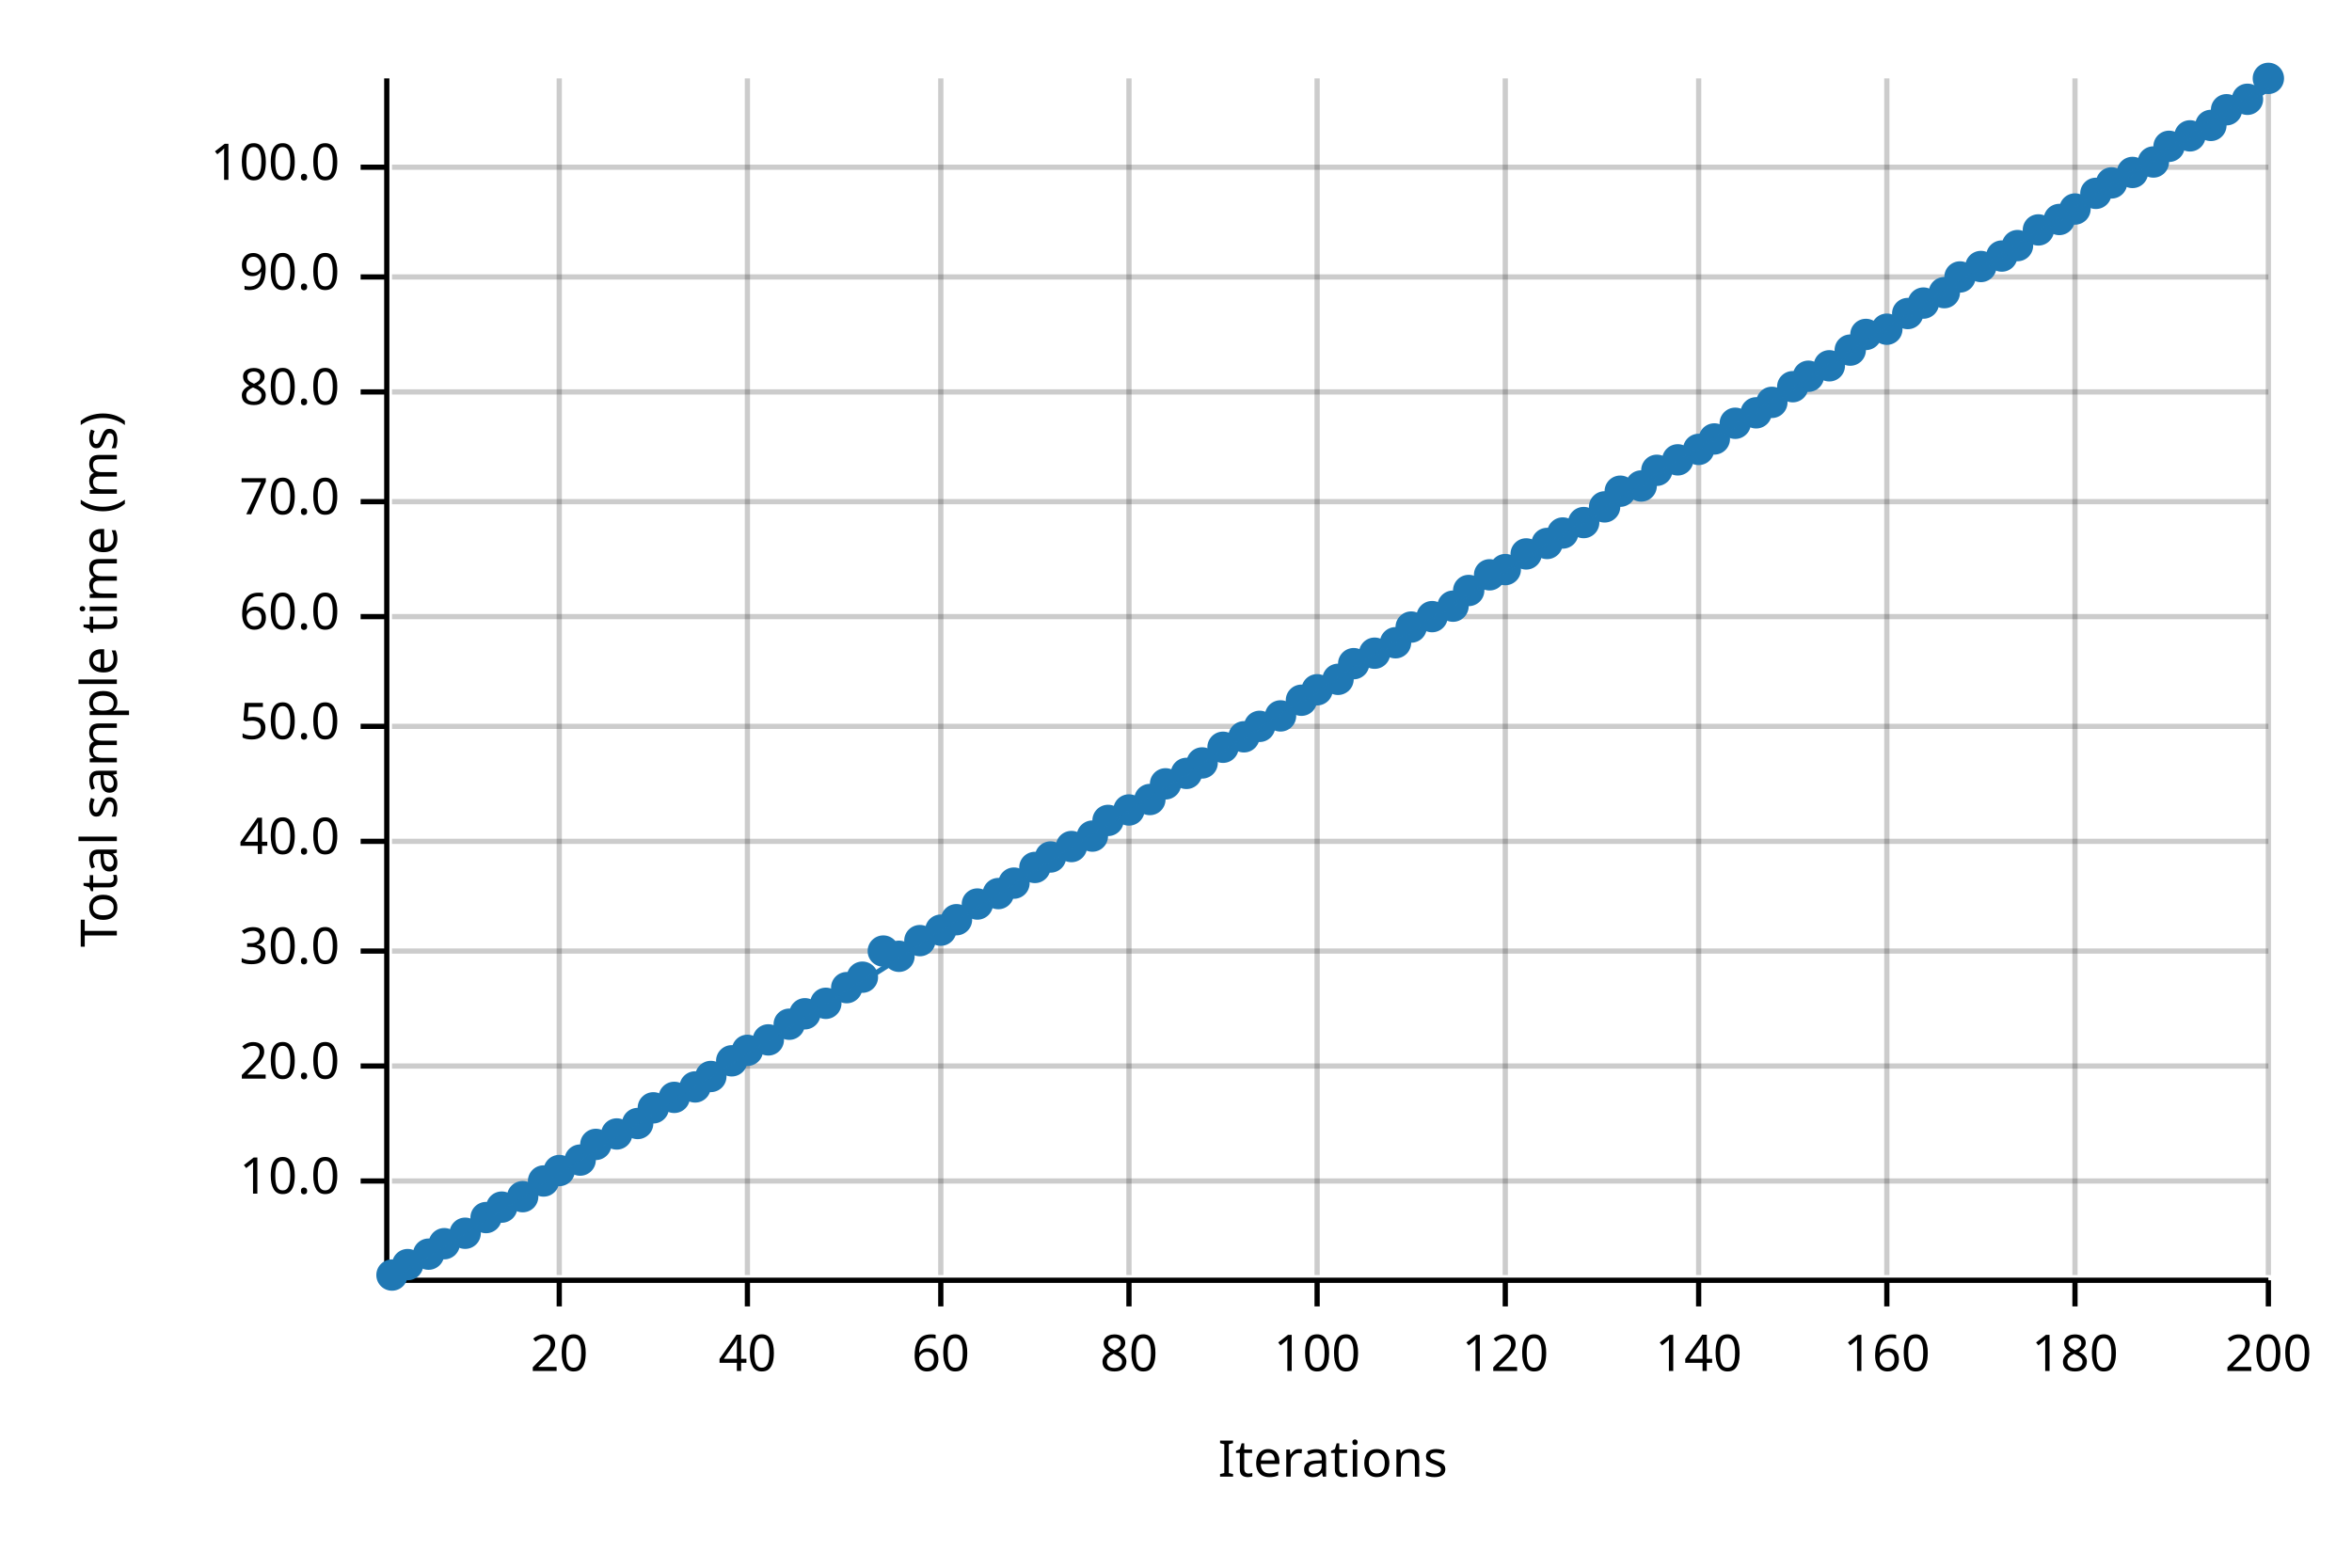
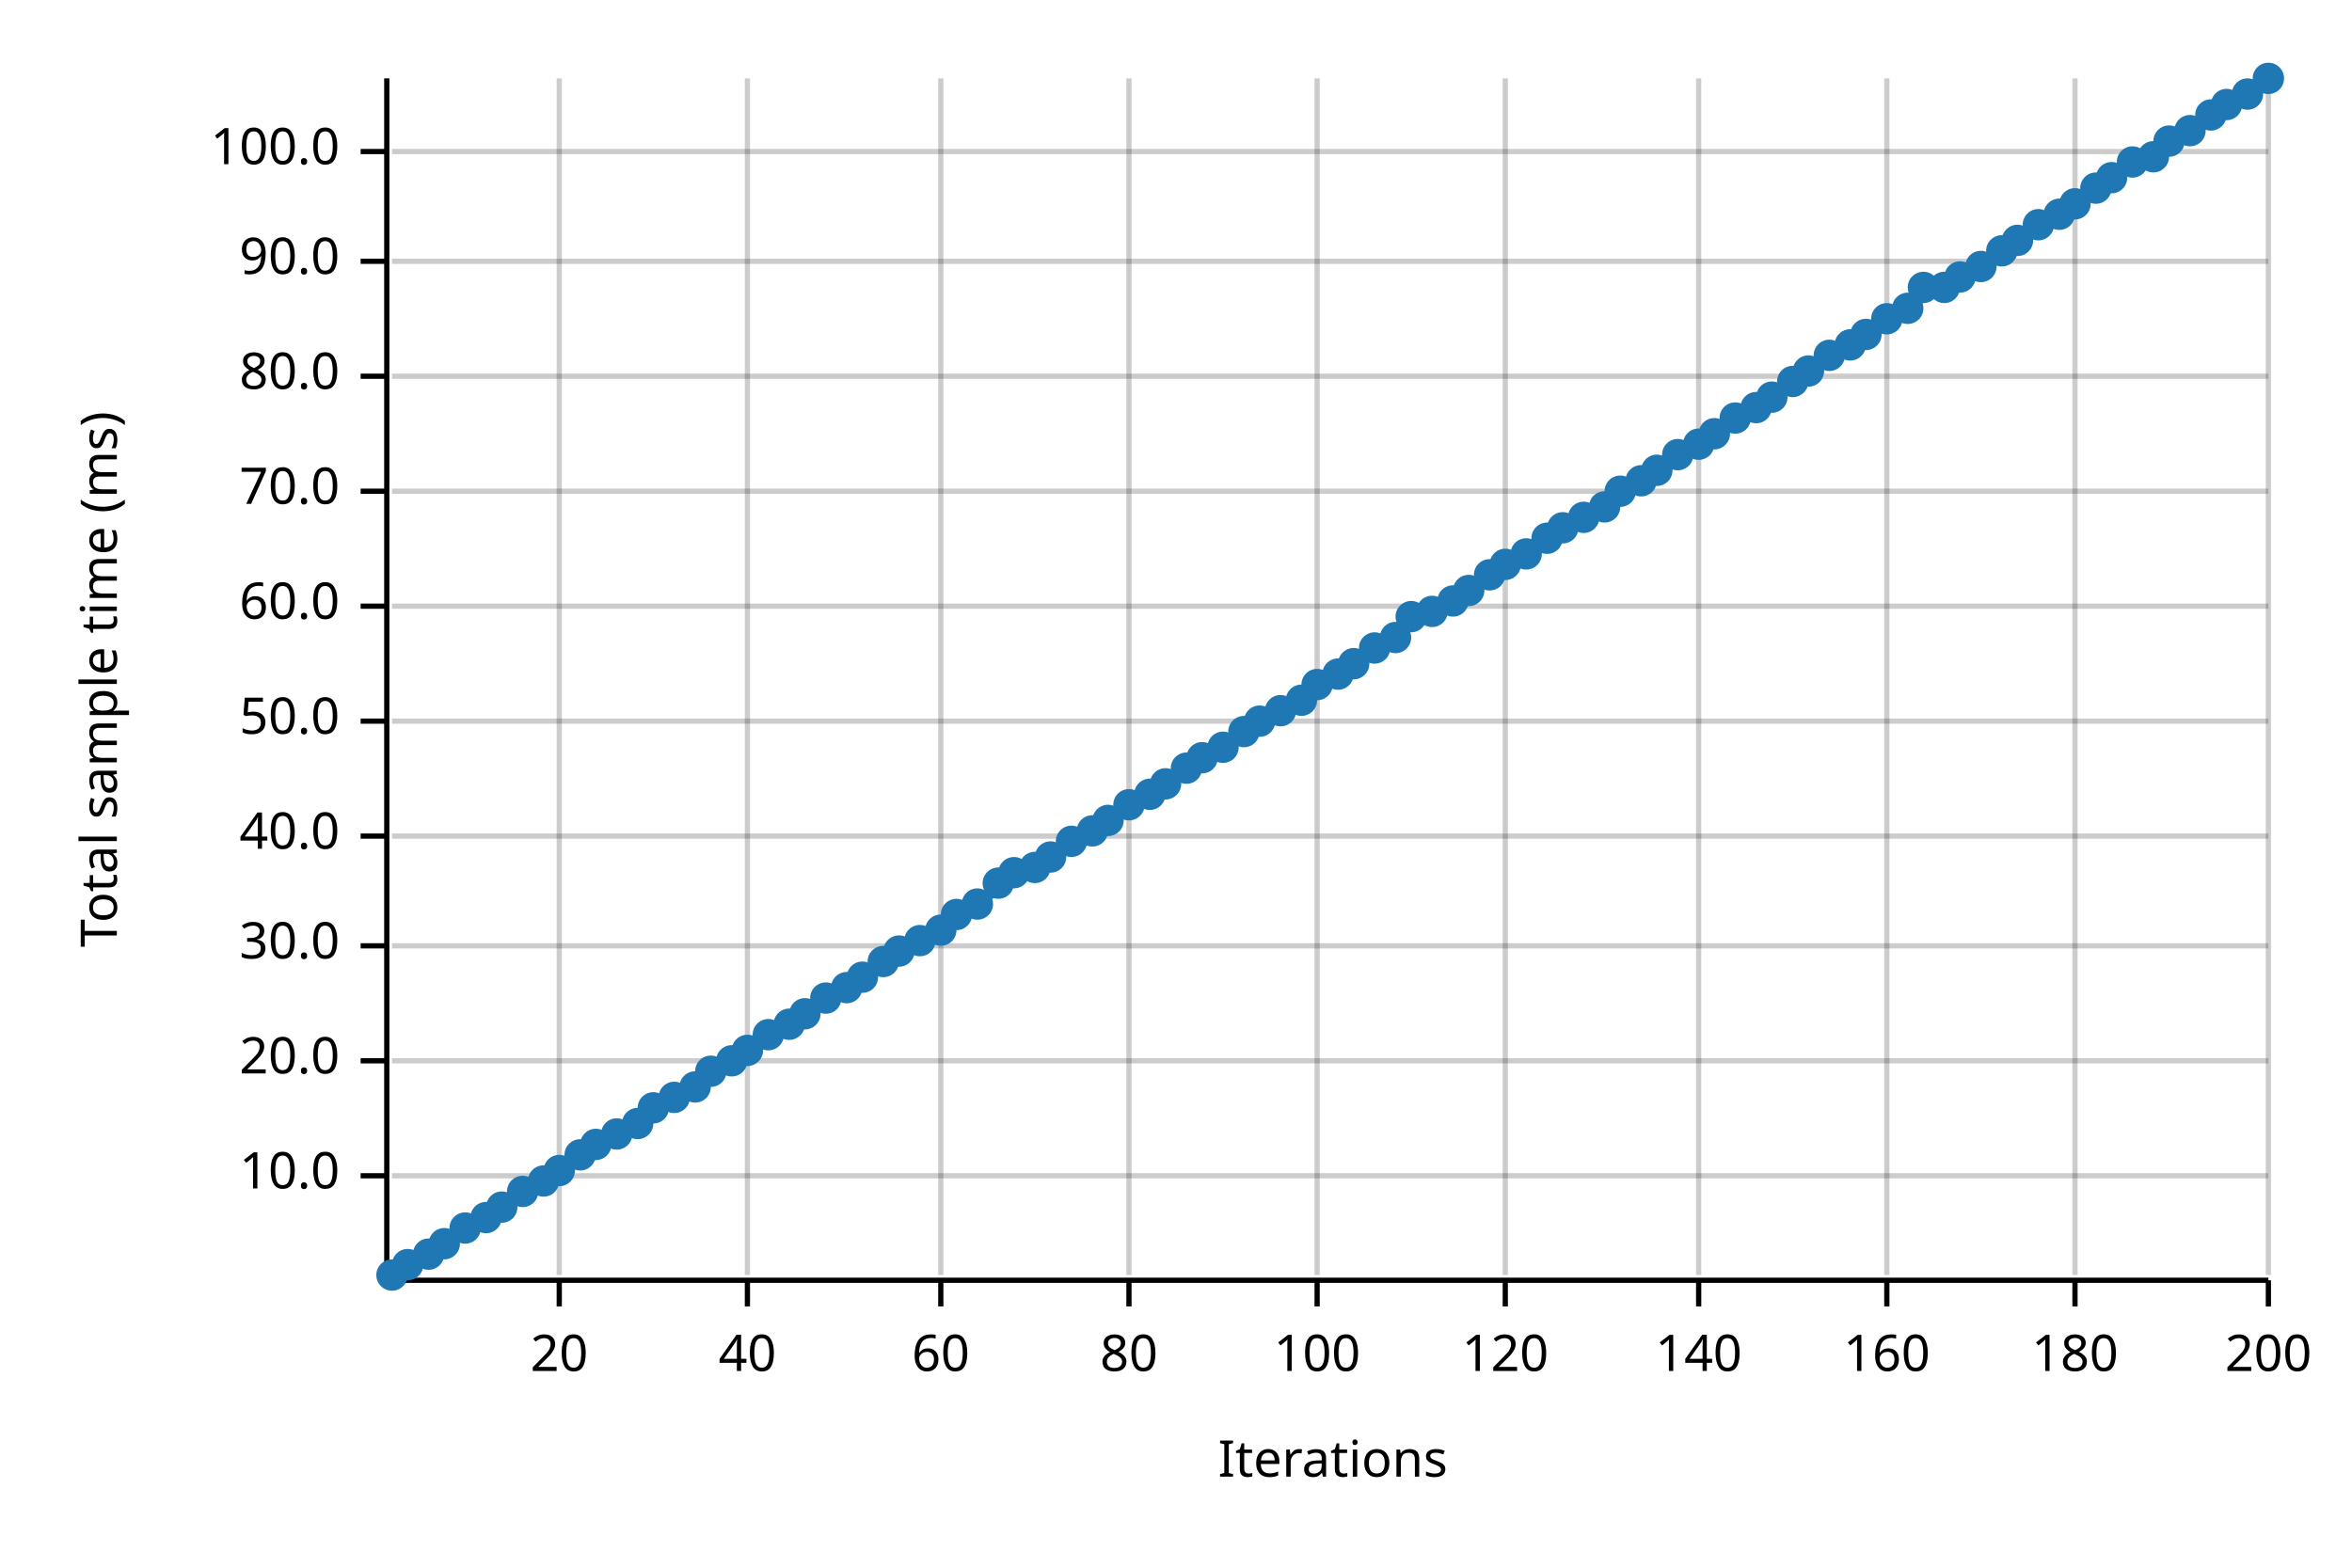
<svg xmlns="http://www.w3.org/2000/svg" width="450" height="300" viewBox="0 0 450 300">
  <text x="15" y="130" dy="0.76em" text-anchor="middle" font-family="sans-serif" font-size="9.677" opacity="1" fill="#000000" transform="rotate(270, 15, 130)">
Total sample time (ms)
</text>
  <text x="255" y="285" dy="-0.5ex" text-anchor="middle" font-family="sans-serif" font-size="9.677" opacity="1" fill="#000000">
Iterations
</text>
  <line opacity="0.2" stroke="#000000" stroke-width="1" x1="107" y1="244" x2="107" y2="15" />
  <line opacity="0.2" stroke="#000000" stroke-width="1" x1="143" y1="244" x2="143" y2="15" />
  <line opacity="0.2" stroke="#000000" stroke-width="1" x1="180" y1="244" x2="180" y2="15" />
  <line opacity="0.2" stroke="#000000" stroke-width="1" x1="216" y1="244" x2="216" y2="15" />
  <line opacity="0.2" stroke="#000000" stroke-width="1" x1="252" y1="244" x2="252" y2="15" />
  <line opacity="0.2" stroke="#000000" stroke-width="1" x1="288" y1="244" x2="288" y2="15" />
  <line opacity="0.2" stroke="#000000" stroke-width="1" x1="325" y1="244" x2="325" y2="15" />
  <line opacity="0.2" stroke="#000000" stroke-width="1" x1="361" y1="244" x2="361" y2="15" />
  <line opacity="0.2" stroke="#000000" stroke-width="1" x1="397" y1="244" x2="397" y2="15" />
  <line opacity="0.2" stroke="#000000" stroke-width="1" x1="434" y1="244" x2="434" y2="15" />
-   <line opacity="0.2" stroke="#000000" stroke-width="1" x1="75" y1="226" x2="434" y2="226" />
-   <line opacity="0.2" stroke="#000000" stroke-width="1" x1="75" y1="204" x2="434" y2="204" />
-   <line opacity="0.2" stroke="#000000" stroke-width="1" x1="75" y1="182" x2="434" y2="182" />
-   <line opacity="0.2" stroke="#000000" stroke-width="1" x1="75" y1="161" x2="434" y2="161" />
-   <line opacity="0.2" stroke="#000000" stroke-width="1" x1="75" y1="139" x2="434" y2="139" />
-   <line opacity="0.2" stroke="#000000" stroke-width="1" x1="75" y1="118" x2="434" y2="118" />
-   <line opacity="0.2" stroke="#000000" stroke-width="1" x1="75" y1="96" x2="434" y2="96" />
-   <line opacity="0.2" stroke="#000000" stroke-width="1" x1="75" y1="75" x2="434" y2="75" />
-   <line opacity="0.2" stroke="#000000" stroke-width="1" x1="75" y1="53" x2="434" y2="53" />
-   <line opacity="0.2" stroke="#000000" stroke-width="1" x1="75" y1="32" x2="434" y2="32" />
+   <line opacity="0.2" stroke="#000000" stroke-width="1" x1="75" y1="225" x2="434" y2="225" />
+   <line opacity="0.2" stroke="#000000" stroke-width="1" x1="75" y1="203" x2="434" y2="203" />
+   <line opacity="0.2" stroke="#000000" stroke-width="1" x1="75" y1="181" x2="434" y2="181" />
+   <line opacity="0.2" stroke="#000000" stroke-width="1" x1="75" y1="160" x2="434" y2="160" />
+   <line opacity="0.2" stroke="#000000" stroke-width="1" x1="75" y1="138" x2="434" y2="138" />
+   <line opacity="0.2" stroke="#000000" stroke-width="1" x1="75" y1="116" x2="434" y2="116" />
+   <line opacity="0.2" stroke="#000000" stroke-width="1" x1="75" y1="94" x2="434" y2="94" />
+   <line opacity="0.2" stroke="#000000" stroke-width="1" x1="75" y1="72" x2="434" y2="72" />
+   <line opacity="0.2" stroke="#000000" stroke-width="1" x1="75" y1="50" x2="434" y2="50" />
+   <line opacity="0.2" stroke="#000000" stroke-width="1" x1="75" y1="29" x2="434" y2="29" />
  <polyline fill="none" opacity="1" stroke="#000000" stroke-width="1" points="74,15 74,244 " />
-   <text x="65" y="226" dy="0.5ex" text-anchor="end" font-family="sans-serif" font-size="9.677" opacity="1" fill="#000000">
+   <text x="65" y="225" dy="0.5ex" text-anchor="end" font-family="sans-serif" font-size="9.677" opacity="1" fill="#000000">
10.0
</text>
-   <polyline fill="none" opacity="1" stroke="#000000" stroke-width="1" points="69,226 74,226 " />
-   <text x="65" y="204" dy="0.5ex" text-anchor="end" font-family="sans-serif" font-size="9.677" opacity="1" fill="#000000">
+   <polyline fill="none" opacity="1" stroke="#000000" stroke-width="1" points="69,225 74,225 " />
+   <text x="65" y="203" dy="0.5ex" text-anchor="end" font-family="sans-serif" font-size="9.677" opacity="1" fill="#000000">
20.0
</text>
-   <polyline fill="none" opacity="1" stroke="#000000" stroke-width="1" points="69,204 74,204 " />
-   <text x="65" y="182" dy="0.5ex" text-anchor="end" font-family="sans-serif" font-size="9.677" opacity="1" fill="#000000">
+   <polyline fill="none" opacity="1" stroke="#000000" stroke-width="1" points="69,203 74,203 " />
+   <text x="65" y="181" dy="0.5ex" text-anchor="end" font-family="sans-serif" font-size="9.677" opacity="1" fill="#000000">
30.0
</text>
-   <polyline fill="none" opacity="1" stroke="#000000" stroke-width="1" points="69,182 74,182 " />
-   <text x="65" y="161" dy="0.5ex" text-anchor="end" font-family="sans-serif" font-size="9.677" opacity="1" fill="#000000">
+   <polyline fill="none" opacity="1" stroke="#000000" stroke-width="1" points="69,181 74,181 " />
+   <text x="65" y="160" dy="0.5ex" text-anchor="end" font-family="sans-serif" font-size="9.677" opacity="1" fill="#000000">
40.0
</text>
-   <polyline fill="none" opacity="1" stroke="#000000" stroke-width="1" points="69,161 74,161 " />
-   <text x="65" y="139" dy="0.5ex" text-anchor="end" font-family="sans-serif" font-size="9.677" opacity="1" fill="#000000">
+   <polyline fill="none" opacity="1" stroke="#000000" stroke-width="1" points="69,160 74,160 " />
+   <text x="65" y="138" dy="0.5ex" text-anchor="end" font-family="sans-serif" font-size="9.677" opacity="1" fill="#000000">
50.0
</text>
-   <polyline fill="none" opacity="1" stroke="#000000" stroke-width="1" points="69,139 74,139 " />
-   <text x="65" y="118" dy="0.5ex" text-anchor="end" font-family="sans-serif" font-size="9.677" opacity="1" fill="#000000">
+   <polyline fill="none" opacity="1" stroke="#000000" stroke-width="1" points="69,138 74,138 " />
+   <text x="65" y="116" dy="0.5ex" text-anchor="end" font-family="sans-serif" font-size="9.677" opacity="1" fill="#000000">
60.0
</text>
-   <polyline fill="none" opacity="1" stroke="#000000" stroke-width="1" points="69,118 74,118 " />
-   <text x="65" y="96" dy="0.5ex" text-anchor="end" font-family="sans-serif" font-size="9.677" opacity="1" fill="#000000">
+   <polyline fill="none" opacity="1" stroke="#000000" stroke-width="1" points="69,116 74,116 " />
+   <text x="65" y="94" dy="0.5ex" text-anchor="end" font-family="sans-serif" font-size="9.677" opacity="1" fill="#000000">
70.0
</text>
-   <polyline fill="none" opacity="1" stroke="#000000" stroke-width="1" points="69,96 74,96 " />
-   <text x="65" y="75" dy="0.5ex" text-anchor="end" font-family="sans-serif" font-size="9.677" opacity="1" fill="#000000">
+   <polyline fill="none" opacity="1" stroke="#000000" stroke-width="1" points="69,94 74,94 " />
+   <text x="65" y="72" dy="0.5ex" text-anchor="end" font-family="sans-serif" font-size="9.677" opacity="1" fill="#000000">
80.0
</text>
-   <polyline fill="none" opacity="1" stroke="#000000" stroke-width="1" points="69,75 74,75 " />
-   <text x="65" y="53" dy="0.5ex" text-anchor="end" font-family="sans-serif" font-size="9.677" opacity="1" fill="#000000">
+   <polyline fill="none" opacity="1" stroke="#000000" stroke-width="1" points="69,72 74,72 " />
+   <text x="65" y="50" dy="0.5ex" text-anchor="end" font-family="sans-serif" font-size="9.677" opacity="1" fill="#000000">
90.0
</text>
-   <polyline fill="none" opacity="1" stroke="#000000" stroke-width="1" points="69,53 74,53 " />
-   <text x="65" y="32" dy="0.5ex" text-anchor="end" font-family="sans-serif" font-size="9.677" opacity="1" fill="#000000">
+   <polyline fill="none" opacity="1" stroke="#000000" stroke-width="1" points="69,50 74,50 " />
+   <text x="65" y="29" dy="0.5ex" text-anchor="end" font-family="sans-serif" font-size="9.677" opacity="1" fill="#000000">
100.0
</text>
-   <polyline fill="none" opacity="1" stroke="#000000" stroke-width="1" points="69,32 74,32 " />
+   <polyline fill="none" opacity="1" stroke="#000000" stroke-width="1" points="69,29 74,29 " />
  <polyline fill="none" opacity="1" stroke="#000000" stroke-width="1" points="75,245 434,245 " />
  <text x="107" y="255" dy="0.76em" text-anchor="middle" font-family="sans-serif" font-size="9.677" opacity="1" fill="#000000">
20
</text>
  <polyline fill="none" opacity="1" stroke="#000000" stroke-width="1" points="107,245 107,250 " />
  <text x="143" y="255" dy="0.76em" text-anchor="middle" font-family="sans-serif" font-size="9.677" opacity="1" fill="#000000">
40
</text>
  <polyline fill="none" opacity="1" stroke="#000000" stroke-width="1" points="143,245 143,250 " />
  <text x="180" y="255" dy="0.76em" text-anchor="middle" font-family="sans-serif" font-size="9.677" opacity="1" fill="#000000">
60
</text>
  <polyline fill="none" opacity="1" stroke="#000000" stroke-width="1" points="180,245 180,250 " />
  <text x="216" y="255" dy="0.76em" text-anchor="middle" font-family="sans-serif" font-size="9.677" opacity="1" fill="#000000">
80
</text>
  <polyline fill="none" opacity="1" stroke="#000000" stroke-width="1" points="216,245 216,250 " />
  <text x="252" y="255" dy="0.76em" text-anchor="middle" font-family="sans-serif" font-size="9.677" opacity="1" fill="#000000">
100
</text>
  <polyline fill="none" opacity="1" stroke="#000000" stroke-width="1" points="252,245 252,250 " />
  <text x="288" y="255" dy="0.76em" text-anchor="middle" font-family="sans-serif" font-size="9.677" opacity="1" fill="#000000">
120
</text>
  <polyline fill="none" opacity="1" stroke="#000000" stroke-width="1" points="288,245 288,250 " />
  <text x="325" y="255" dy="0.76em" text-anchor="middle" font-family="sans-serif" font-size="9.677" opacity="1" fill="#000000">
140
</text>
  <polyline fill="none" opacity="1" stroke="#000000" stroke-width="1" points="325,245 325,250 " />
  <text x="361" y="255" dy="0.76em" text-anchor="middle" font-family="sans-serif" font-size="9.677" opacity="1" fill="#000000">
160
</text>
  <polyline fill="none" opacity="1" stroke="#000000" stroke-width="1" points="361,245 361,250 " />
  <text x="397" y="255" dy="0.76em" text-anchor="middle" font-family="sans-serif" font-size="9.677" opacity="1" fill="#000000">
180
</text>
  <polyline fill="none" opacity="1" stroke="#000000" stroke-width="1" points="397,245 397,250 " />
  <text x="434" y="255" dy="0.76em" text-anchor="middle" font-family="sans-serif" font-size="9.677" opacity="1" fill="#000000">
200
</text>
  <polyline fill="none" opacity="1" stroke="#000000" stroke-width="1" points="434,245 434,250 " />
  <circle cx="75" cy="244" r="3" opacity="1" fill="#1F78B4" stroke="none" stroke-width="1" />
  <circle cx="78" cy="242" r="3" opacity="1" fill="#1F78B4" stroke="none" stroke-width="1" />
  <circle cx="82" cy="240" r="3" opacity="1" fill="#1F78B4" stroke="none" stroke-width="1" />
  <circle cx="85" cy="238" r="3" opacity="1" fill="#1F78B4" stroke="none" stroke-width="1" />
-   <circle cx="89" cy="236" r="3" opacity="1" fill="#1F78B4" stroke="none" stroke-width="1" />
+   <circle cx="89" cy="235" r="3" opacity="1" fill="#1F78B4" stroke="none" stroke-width="1" />
  <circle cx="93" cy="233" r="3" opacity="1" fill="#1F78B4" stroke="none" stroke-width="1" />
  <circle cx="96" cy="231" r="3" opacity="1" fill="#1F78B4" stroke="none" stroke-width="1" />
-   <circle cx="100" cy="229" r="3" opacity="1" fill="#1F78B4" stroke="none" stroke-width="1" />
+   <circle cx="100" cy="228" r="3" opacity="1" fill="#1F78B4" stroke="none" stroke-width="1" />
  <circle cx="104" cy="226" r="3" opacity="1" fill="#1F78B4" stroke="none" stroke-width="1" />
  <circle cx="107" cy="224" r="3" opacity="1" fill="#1F78B4" stroke="none" stroke-width="1" />
-   <circle cx="111" cy="222" r="3" opacity="1" fill="#1F78B4" stroke="none" stroke-width="1" />
+   <circle cx="111" cy="221" r="3" opacity="1" fill="#1F78B4" stroke="none" stroke-width="1" />
  <circle cx="114" cy="219" r="3" opacity="1" fill="#1F78B4" stroke="none" stroke-width="1" />
  <circle cx="118" cy="217" r="3" opacity="1" fill="#1F78B4" stroke="none" stroke-width="1" />
  <circle cx="122" cy="215" r="3" opacity="1" fill="#1F78B4" stroke="none" stroke-width="1" />
  <circle cx="125" cy="212" r="3" opacity="1" fill="#1F78B4" stroke="none" stroke-width="1" />
  <circle cx="129" cy="210" r="3" opacity="1" fill="#1F78B4" stroke="none" stroke-width="1" />
  <circle cx="133" cy="208" r="3" opacity="1" fill="#1F78B4" stroke="none" stroke-width="1" />
-   <circle cx="136" cy="206" r="3" opacity="1" fill="#1F78B4" stroke="none" stroke-width="1" />
+   <circle cx="136" cy="205" r="3" opacity="1" fill="#1F78B4" stroke="none" stroke-width="1" />
  <circle cx="140" cy="203" r="3" opacity="1" fill="#1F78B4" stroke="none" stroke-width="1" />
  <circle cx="143" cy="201" r="3" opacity="1" fill="#1F78B4" stroke="none" stroke-width="1" />
-   <circle cx="147" cy="199" r="3" opacity="1" fill="#1F78B4" stroke="none" stroke-width="1" />
+   <circle cx="147" cy="198" r="3" opacity="1" fill="#1F78B4" stroke="none" stroke-width="1" />
  <circle cx="151" cy="196" r="3" opacity="1" fill="#1F78B4" stroke="none" stroke-width="1" />
  <circle cx="154" cy="194" r="3" opacity="1" fill="#1F78B4" stroke="none" stroke-width="1" />
-   <circle cx="158" cy="192" r="3" opacity="1" fill="#1F78B4" stroke="none" stroke-width="1" />
+   <circle cx="158" cy="191" r="3" opacity="1" fill="#1F78B4" stroke="none" stroke-width="1" />
  <circle cx="162" cy="189" r="3" opacity="1" fill="#1F78B4" stroke="none" stroke-width="1" />
  <circle cx="165" cy="187" r="3" opacity="1" fill="#1F78B4" stroke="none" stroke-width="1" />
-   <circle cx="169" cy="182" r="3" opacity="1" fill="#1F78B4" stroke="none" stroke-width="1" />
-   <circle cx="172" cy="183" r="3" opacity="1" fill="#1F78B4" stroke="none" stroke-width="1" />
+   <circle cx="169" cy="184" r="3" opacity="1" fill="#1F78B4" stroke="none" stroke-width="1" />
+   <circle cx="172" cy="182" r="3" opacity="1" fill="#1F78B4" stroke="none" stroke-width="1" />
  <circle cx="176" cy="180" r="3" opacity="1" fill="#1F78B4" stroke="none" stroke-width="1" />
  <circle cx="180" cy="178" r="3" opacity="1" fill="#1F78B4" stroke="none" stroke-width="1" />
-   <circle cx="183" cy="176" r="3" opacity="1" fill="#1F78B4" stroke="none" stroke-width="1" />
+   <circle cx="183" cy="175" r="3" opacity="1" fill="#1F78B4" stroke="none" stroke-width="1" />
  <circle cx="187" cy="173" r="3" opacity="1" fill="#1F78B4" stroke="none" stroke-width="1" />
-   <circle cx="191" cy="171" r="3" opacity="1" fill="#1F78B4" stroke="none" stroke-width="1" />
-   <circle cx="194" cy="169" r="3" opacity="1" fill="#1F78B4" stroke="none" stroke-width="1" />
+   <circle cx="191" cy="169" r="3" opacity="1" fill="#1F78B4" stroke="none" stroke-width="1" />
+   <circle cx="194" cy="167" r="3" opacity="1" fill="#1F78B4" stroke="none" stroke-width="1" />
  <circle cx="198" cy="166" r="3" opacity="1" fill="#1F78B4" stroke="none" stroke-width="1" />
  <circle cx="201" cy="164" r="3" opacity="1" fill="#1F78B4" stroke="none" stroke-width="1" />
-   <circle cx="205" cy="162" r="3" opacity="1" fill="#1F78B4" stroke="none" stroke-width="1" />
-   <circle cx="209" cy="160" r="3" opacity="1" fill="#1F78B4" stroke="none" stroke-width="1" />
+   <circle cx="205" cy="161" r="3" opacity="1" fill="#1F78B4" stroke="none" stroke-width="1" />
+   <circle cx="209" cy="159" r="3" opacity="1" fill="#1F78B4" stroke="none" stroke-width="1" />
  <circle cx="212" cy="157" r="3" opacity="1" fill="#1F78B4" stroke="none" stroke-width="1" />
-   <circle cx="216" cy="155" r="3" opacity="1" fill="#1F78B4" stroke="none" stroke-width="1" />
-   <circle cx="220" cy="153" r="3" opacity="1" fill="#1F78B4" stroke="none" stroke-width="1" />
+   <circle cx="216" cy="154" r="3" opacity="1" fill="#1F78B4" stroke="none" stroke-width="1" />
+   <circle cx="220" cy="152" r="3" opacity="1" fill="#1F78B4" stroke="none" stroke-width="1" />
  <circle cx="223" cy="150" r="3" opacity="1" fill="#1F78B4" stroke="none" stroke-width="1" />
-   <circle cx="227" cy="148" r="3" opacity="1" fill="#1F78B4" stroke="none" stroke-width="1" />
-   <circle cx="230" cy="146" r="3" opacity="1" fill="#1F78B4" stroke="none" stroke-width="1" />
+   <circle cx="227" cy="147" r="3" opacity="1" fill="#1F78B4" stroke="none" stroke-width="1" />
+   <circle cx="230" cy="145" r="3" opacity="1" fill="#1F78B4" stroke="none" stroke-width="1" />
  <circle cx="234" cy="143" r="3" opacity="1" fill="#1F78B4" stroke="none" stroke-width="1" />
-   <circle cx="238" cy="141" r="3" opacity="1" fill="#1F78B4" stroke="none" stroke-width="1" />
-   <circle cx="241" cy="139" r="3" opacity="1" fill="#1F78B4" stroke="none" stroke-width="1" />
-   <circle cx="245" cy="137" r="3" opacity="1" fill="#1F78B4" stroke="none" stroke-width="1" />
+   <circle cx="238" cy="140" r="3" opacity="1" fill="#1F78B4" stroke="none" stroke-width="1" />
+   <circle cx="241" cy="138" r="3" opacity="1" fill="#1F78B4" stroke="none" stroke-width="1" />
+   <circle cx="245" cy="136" r="3" opacity="1" fill="#1F78B4" stroke="none" stroke-width="1" />
  <circle cx="249" cy="134" r="3" opacity="1" fill="#1F78B4" stroke="none" stroke-width="1" />
-   <circle cx="252" cy="132" r="3" opacity="1" fill="#1F78B4" stroke="none" stroke-width="1" />
-   <circle cx="256" cy="130" r="3" opacity="1" fill="#1F78B4" stroke="none" stroke-width="1" />
+   <circle cx="252" cy="131" r="3" opacity="1" fill="#1F78B4" stroke="none" stroke-width="1" />
+   <circle cx="256" cy="129" r="3" opacity="1" fill="#1F78B4" stroke="none" stroke-width="1" />
  <circle cx="259" cy="127" r="3" opacity="1" fill="#1F78B4" stroke="none" stroke-width="1" />
-   <circle cx="263" cy="125" r="3" opacity="1" fill="#1F78B4" stroke="none" stroke-width="1" />
-   <circle cx="267" cy="123" r="3" opacity="1" fill="#1F78B4" stroke="none" stroke-width="1" />
-   <circle cx="270" cy="120" r="3" opacity="1" fill="#1F78B4" stroke="none" stroke-width="1" />
-   <circle cx="274" cy="118" r="3" opacity="1" fill="#1F78B4" stroke="none" stroke-width="1" />
-   <circle cx="278" cy="116" r="3" opacity="1" fill="#1F78B4" stroke="none" stroke-width="1" />
+   <circle cx="263" cy="124" r="3" opacity="1" fill="#1F78B4" stroke="none" stroke-width="1" />
+   <circle cx="267" cy="122" r="3" opacity="1" fill="#1F78B4" stroke="none" stroke-width="1" />
+   <circle cx="270" cy="118" r="3" opacity="1" fill="#1F78B4" stroke="none" stroke-width="1" />
+   <circle cx="274" cy="117" r="3" opacity="1" fill="#1F78B4" stroke="none" stroke-width="1" />
+   <circle cx="278" cy="115" r="3" opacity="1" fill="#1F78B4" stroke="none" stroke-width="1" />
  <circle cx="281" cy="113" r="3" opacity="1" fill="#1F78B4" stroke="none" stroke-width="1" />
  <circle cx="285" cy="110" r="3" opacity="1" fill="#1F78B4" stroke="none" stroke-width="1" />
-   <circle cx="288" cy="109" r="3" opacity="1" fill="#1F78B4" stroke="none" stroke-width="1" />
+   <circle cx="288" cy="108" r="3" opacity="1" fill="#1F78B4" stroke="none" stroke-width="1" />
  <circle cx="292" cy="106" r="3" opacity="1" fill="#1F78B4" stroke="none" stroke-width="1" />
-   <circle cx="296" cy="104" r="3" opacity="1" fill="#1F78B4" stroke="none" stroke-width="1" />
-   <circle cx="299" cy="102" r="3" opacity="1" fill="#1F78B4" stroke="none" stroke-width="1" />
-   <circle cx="303" cy="100" r="3" opacity="1" fill="#1F78B4" stroke="none" stroke-width="1" />
+   <circle cx="296" cy="103" r="3" opacity="1" fill="#1F78B4" stroke="none" stroke-width="1" />
+   <circle cx="299" cy="101" r="3" opacity="1" fill="#1F78B4" stroke="none" stroke-width="1" />
+   <circle cx="303" cy="99" r="3" opacity="1" fill="#1F78B4" stroke="none" stroke-width="1" />
  <circle cx="307" cy="97" r="3" opacity="1" fill="#1F78B4" stroke="none" stroke-width="1" />
  <circle cx="310" cy="94" r="3" opacity="1" fill="#1F78B4" stroke="none" stroke-width="1" />
-   <circle cx="314" cy="93" r="3" opacity="1" fill="#1F78B4" stroke="none" stroke-width="1" />
+   <circle cx="314" cy="92" r="3" opacity="1" fill="#1F78B4" stroke="none" stroke-width="1" />
  <circle cx="317" cy="90" r="3" opacity="1" fill="#1F78B4" stroke="none" stroke-width="1" />
-   <circle cx="321" cy="88" r="3" opacity="1" fill="#1F78B4" stroke="none" stroke-width="1" />
-   <circle cx="325" cy="86" r="3" opacity="1" fill="#1F78B4" stroke="none" stroke-width="1" />
-   <circle cx="328" cy="84" r="3" opacity="1" fill="#1F78B4" stroke="none" stroke-width="1" />
-   <circle cx="332" cy="81" r="3" opacity="1" fill="#1F78B4" stroke="none" stroke-width="1" />
-   <circle cx="336" cy="79" r="3" opacity="1" fill="#1F78B4" stroke="none" stroke-width="1" />
-   <circle cx="339" cy="77" r="3" opacity="1" fill="#1F78B4" stroke="none" stroke-width="1" />
-   <circle cx="343" cy="74" r="3" opacity="1" fill="#1F78B4" stroke="none" stroke-width="1" />
-   <circle cx="346" cy="72" r="3" opacity="1" fill="#1F78B4" stroke="none" stroke-width="1" />
-   <circle cx="350" cy="70" r="3" opacity="1" fill="#1F78B4" stroke="none" stroke-width="1" />
-   <circle cx="354" cy="67" r="3" opacity="1" fill="#1F78B4" stroke="none" stroke-width="1" />
+   <circle cx="321" cy="87" r="3" opacity="1" fill="#1F78B4" stroke="none" stroke-width="1" />
+   <circle cx="325" cy="85" r="3" opacity="1" fill="#1F78B4" stroke="none" stroke-width="1" />
+   <circle cx="328" cy="83" r="3" opacity="1" fill="#1F78B4" stroke="none" stroke-width="1" />
+   <circle cx="332" cy="80" r="3" opacity="1" fill="#1F78B4" stroke="none" stroke-width="1" />
+   <circle cx="336" cy="78" r="3" opacity="1" fill="#1F78B4" stroke="none" stroke-width="1" />
+   <circle cx="339" cy="76" r="3" opacity="1" fill="#1F78B4" stroke="none" stroke-width="1" />
+   <circle cx="343" cy="73" r="3" opacity="1" fill="#1F78B4" stroke="none" stroke-width="1" />
+   <circle cx="346" cy="71" r="3" opacity="1" fill="#1F78B4" stroke="none" stroke-width="1" />
+   <circle cx="350" cy="68" r="3" opacity="1" fill="#1F78B4" stroke="none" stroke-width="1" />
+   <circle cx="354" cy="66" r="3" opacity="1" fill="#1F78B4" stroke="none" stroke-width="1" />
  <circle cx="357" cy="64" r="3" opacity="1" fill="#1F78B4" stroke="none" stroke-width="1" />
-   <circle cx="361" cy="63" r="3" opacity="1" fill="#1F78B4" stroke="none" stroke-width="1" />
-   <circle cx="365" cy="60" r="3" opacity="1" fill="#1F78B4" stroke="none" stroke-width="1" />
-   <circle cx="368" cy="58" r="3" opacity="1" fill="#1F78B4" stroke="none" stroke-width="1" />
-   <circle cx="372" cy="56" r="3" opacity="1" fill="#1F78B4" stroke="none" stroke-width="1" />
+   <circle cx="361" cy="61" r="3" opacity="1" fill="#1F78B4" stroke="none" stroke-width="1" />
+   <circle cx="365" cy="59" r="3" opacity="1" fill="#1F78B4" stroke="none" stroke-width="1" />
+   <circle cx="368" cy="55" r="3" opacity="1" fill="#1F78B4" stroke="none" stroke-width="1" />
+   <circle cx="372" cy="55" r="3" opacity="1" fill="#1F78B4" stroke="none" stroke-width="1" />
  <circle cx="375" cy="53" r="3" opacity="1" fill="#1F78B4" stroke="none" stroke-width="1" />
  <circle cx="379" cy="51" r="3" opacity="1" fill="#1F78B4" stroke="none" stroke-width="1" />
-   <circle cx="383" cy="49" r="3" opacity="1" fill="#1F78B4" stroke="none" stroke-width="1" />
-   <circle cx="386" cy="47" r="3" opacity="1" fill="#1F78B4" stroke="none" stroke-width="1" />
-   <circle cx="390" cy="44" r="3" opacity="1" fill="#1F78B4" stroke="none" stroke-width="1" />
-   <circle cx="394" cy="42" r="3" opacity="1" fill="#1F78B4" stroke="none" stroke-width="1" />
-   <circle cx="397" cy="40" r="3" opacity="1" fill="#1F78B4" stroke="none" stroke-width="1" />
-   <circle cx="401" cy="37" r="3" opacity="1" fill="#1F78B4" stroke="none" stroke-width="1" />
-   <circle cx="404" cy="35" r="3" opacity="1" fill="#1F78B4" stroke="none" stroke-width="1" />
-   <circle cx="408" cy="33" r="3" opacity="1" fill="#1F78B4" stroke="none" stroke-width="1" />
-   <circle cx="412" cy="31" r="3" opacity="1" fill="#1F78B4" stroke="none" stroke-width="1" />
-   <circle cx="415" cy="28" r="3" opacity="1" fill="#1F78B4" stroke="none" stroke-width="1" />
-   <circle cx="419" cy="26" r="3" opacity="1" fill="#1F78B4" stroke="none" stroke-width="1" />
-   <circle cx="423" cy="24" r="3" opacity="1" fill="#1F78B4" stroke="none" stroke-width="1" />
-   <circle cx="426" cy="21" r="3" opacity="1" fill="#1F78B4" stroke="none" stroke-width="1" />
-   <circle cx="430" cy="19" r="3" opacity="1" fill="#1F78B4" stroke="none" stroke-width="1" />
+   <circle cx="383" cy="48" r="3" opacity="1" fill="#1F78B4" stroke="none" stroke-width="1" />
+   <circle cx="386" cy="46" r="3" opacity="1" fill="#1F78B4" stroke="none" stroke-width="1" />
+   <circle cx="390" cy="43" r="3" opacity="1" fill="#1F78B4" stroke="none" stroke-width="1" />
+   <circle cx="394" cy="41" r="3" opacity="1" fill="#1F78B4" stroke="none" stroke-width="1" />
+   <circle cx="397" cy="39" r="3" opacity="1" fill="#1F78B4" stroke="none" stroke-width="1" />
+   <circle cx="401" cy="36" r="3" opacity="1" fill="#1F78B4" stroke="none" stroke-width="1" />
+   <circle cx="404" cy="34" r="3" opacity="1" fill="#1F78B4" stroke="none" stroke-width="1" />
+   <circle cx="408" cy="31" r="3" opacity="1" fill="#1F78B4" stroke="none" stroke-width="1" />
+   <circle cx="412" cy="30" r="3" opacity="1" fill="#1F78B4" stroke="none" stroke-width="1" />
+   <circle cx="415" cy="27" r="3" opacity="1" fill="#1F78B4" stroke="none" stroke-width="1" />
+   <circle cx="419" cy="25" r="3" opacity="1" fill="#1F78B4" stroke="none" stroke-width="1" />
+   <circle cx="423" cy="22" r="3" opacity="1" fill="#1F78B4" stroke="none" stroke-width="1" />
+   <circle cx="426" cy="20" r="3" opacity="1" fill="#1F78B4" stroke="none" stroke-width="1" />
+   <circle cx="430" cy="18" r="3" opacity="1" fill="#1F78B4" stroke="none" stroke-width="1" />
  <circle cx="434" cy="15" r="3" opacity="1" fill="#1F78B4" stroke="none" stroke-width="1" />
-   <polyline fill="none" opacity="1" stroke="#1F78B4" stroke-width="1" points="75,245 434,17 " />
-   <polygon opacity="0.25" fill="#1F78B4" points="75,245 434,17 434,16 " />
+   <polyline fill="none" opacity="1" stroke="#1F78B4" stroke-width="1" points="75,245 434,15 " />
+   <polygon opacity="0.25" fill="#1F78B4" points="75,245 434,16 434,15 " />
</svg>
